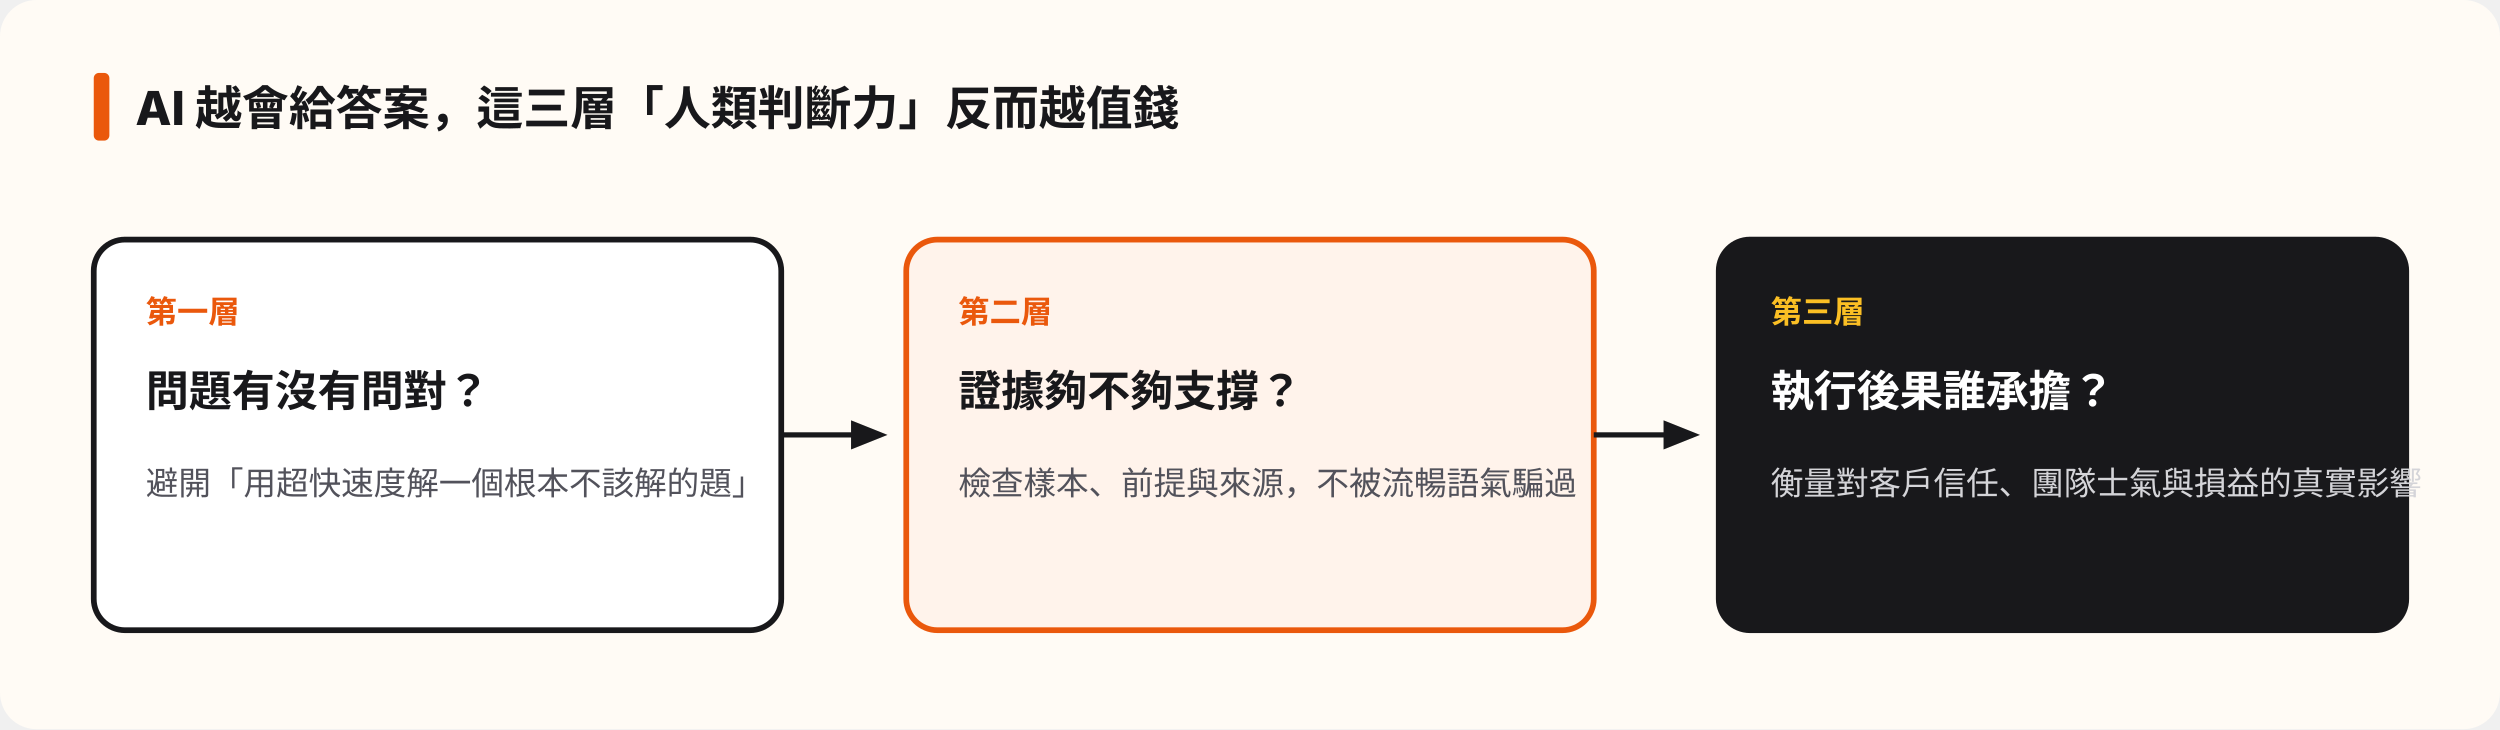
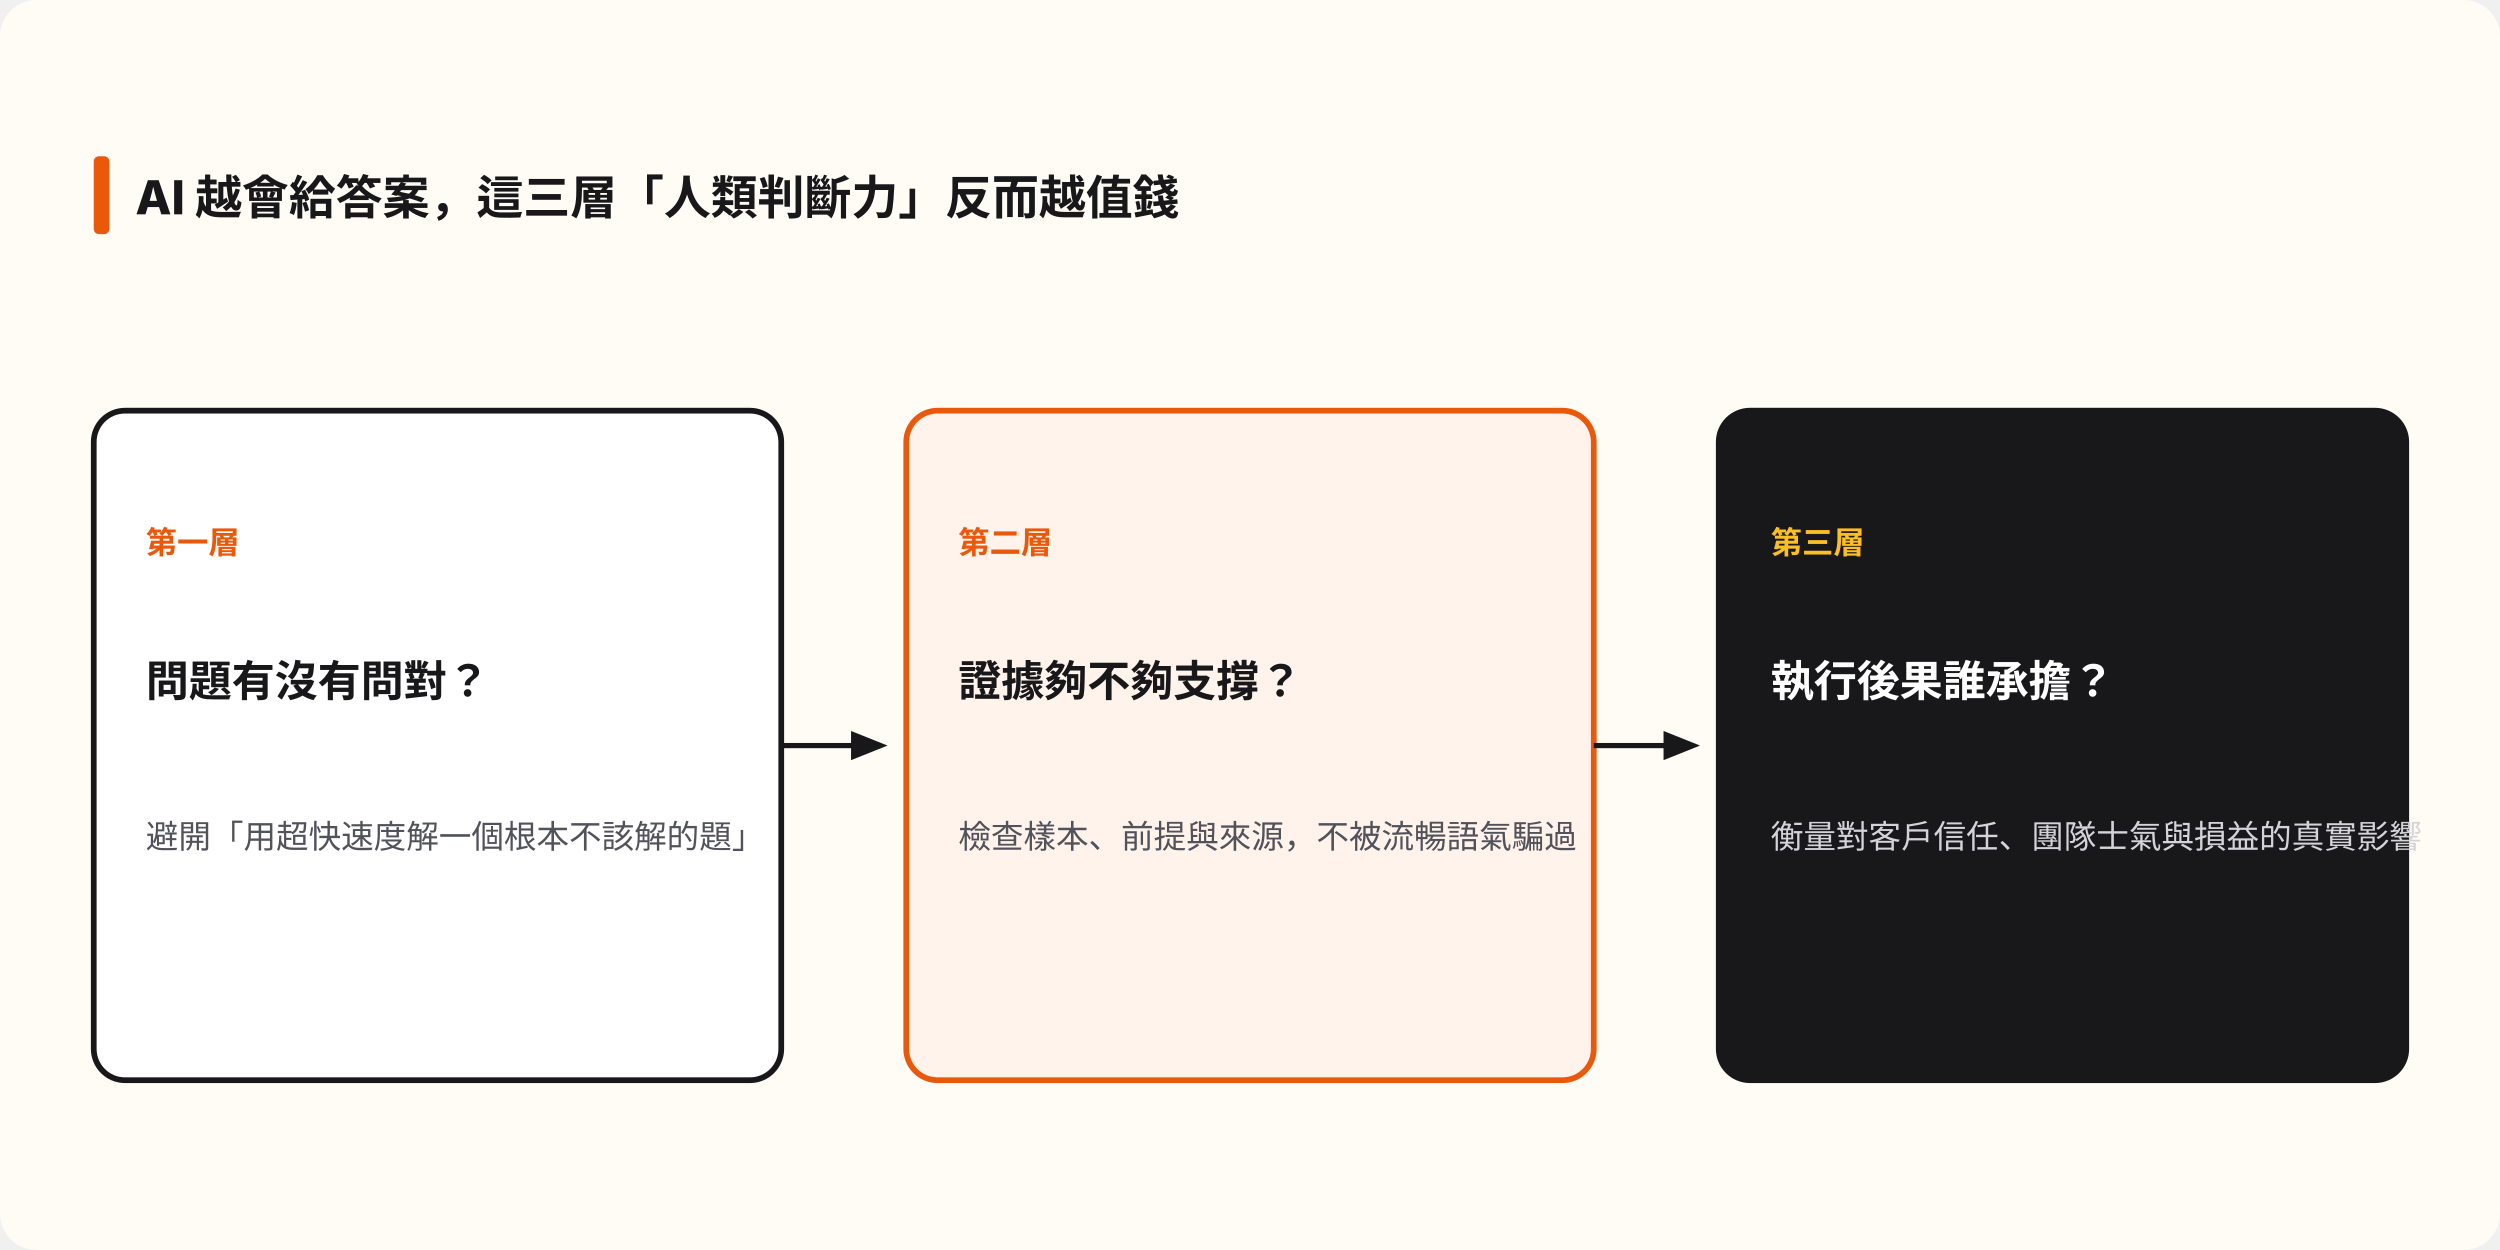
- <svg xmlns="http://www.w3.org/2000/svg" viewBox="0 0 960 280" width="960" height="280" role="img" aria-label="AI 越會給答案，這三層「人類判斷力」反而越值錢">
+ <svg xmlns="http://www.w3.org/2000/svg" viewBox="0 0 960 480" width="960" height="480" role="img" aria-label="AI 越會給答案，這三層「人類判斷力」反而越值錢">
  <defs>
    <style>.font{font-family:-apple-system,BlinkMacSystemFont,"Noto Sans TC","PingFang TC","Microsoft JhengHei",sans-serif;}</style>
    <marker id="a" viewBox="0 0 10 10" refX="8" refY="5" markerWidth="7" markerHeight="7" orient="auto-start-reverse">
      <path d="M 0 1 L 10 5 L 0 9 z" fill="#18181B" />
    </marker>
  </defs>
-   <rect width="960" height="280" rx="14" fill="#FFFBF5" />
-   <rect x="36" y="28" width="6" height="26" rx="2" fill="#EA580C" />
-   <text x="52" y="48" class="font" fill="#18181B" font-size="18" font-weight="800">AI 越會給答案，這三層「人類判斷力」反而越值錢</text>
-   <rect x="36" y="92" width="264" height="150" rx="12" fill="#FFFFFF" stroke="#18181B" stroke-width="2.2" />
-   <text x="56" y="124" class="font" fill="#EA580C" font-size="12" font-weight="800">第一層</text>
-   <text x="56" y="156" class="font" fill="#18181B" font-size="16.5" font-weight="800">問題有沒有問對？</text>
-   <text x="56" y="190" class="font" fill="#52525B" font-size="12.5">避開「用超快速度解一個根本不該解的題」</text>
-   <line x1="300" y1="167" x2="338" y2="167" stroke="#18181B" stroke-width="2" marker-end="url(#a)" />
-   <rect x="348" y="92" width="264" height="150" rx="12" fill="#FFF3EB" stroke="#EA580C" stroke-width="2.2" />
-   <text x="368" y="124" class="font" fill="#EA580C" font-size="12" font-weight="800">第二層</text>
-   <text x="368" y="156" class="font" fill="#18181B" font-size="16.5" font-weight="800">證據夠不夠支撐？</text>
-   <text x="368" y="190" class="font" fill="#52525B" font-size="12.5">檢查樣本、前提與來源，不被流暢語氣騙過</text>
-   <line x1="612" y1="167" x2="650" y2="167" stroke="#18181B" stroke-width="2" marker-end="url(#a)" />
-   <rect x="660" y="92" width="264" height="150" rx="12" fill="#18181B" stroke="#18181B" stroke-width="2.2" />
-   <text x="680" y="124" class="font" fill="#FBBF24" font-size="12" font-weight="800">第三層</text>
-   <text x="680" y="156" class="font" fill="#FFFFFF" font-size="16.5" font-weight="800">執行後果誰承擔？</text>
-   <text x="680" y="190" class="font" fill="#D4D4D8" font-size="12.5">衡量對客戶信任、團隊士氣與損益的真實影響</text>
+   <rect width="960" height="480" rx="14" fill="#FFFBF5" />
+   <rect x="36" y="60" width="6" height="29.9" rx="2" fill="#EA580C" />
+   <text x="52" y="82.3" class="font" fill="#18181B" font-size="18" font-weight="800">AI 越會給答案，這三層「人類判斷力」反而越值錢</text>
+   <rect x="36" y="157.7" width="264" height="257.1" rx="12" fill="#FFFFFF" stroke="#18181B" stroke-width="2.2" />
+   <text x="56" y="212.6" class="font" fill="#EA580C" font-size="12" font-weight="800">第一層</text>
+   <text x="56" y="267.4" class="font" fill="#18181B" font-size="16.5" font-weight="800">問題有沒有問對？</text>
+   <text x="56" y="325.7" class="font" fill="#52525B" font-size="12.5">避開「用超快速度解一個根本不該解的題」</text>
+   <line x1="300" y1="286.3" x2="338" y2="286.3" stroke="#18181B" stroke-width="2" marker-end="url(#a)" />
+   <rect x="348" y="157.7" width="264" height="257.1" rx="12" fill="#FFF3EB" stroke="#EA580C" stroke-width="2.2" />
+   <text x="368" y="212.6" class="font" fill="#EA580C" font-size="12" font-weight="800">第二層</text>
+   <text x="368" y="267.4" class="font" fill="#18181B" font-size="16.5" font-weight="800">證據夠不夠支撐？</text>
+   <text x="368" y="325.7" class="font" fill="#52525B" font-size="12.5">檢查樣本、前提與來源，不被流暢語氣騙過</text>
+   <line x1="612" y1="286.3" x2="650" y2="286.3" stroke="#18181B" stroke-width="2" marker-end="url(#a)" />
+   <rect x="660" y="157.7" width="264" height="257.1" rx="12" fill="#18181B" stroke="#18181B" stroke-width="2.2" />
+   <text x="680" y="212.6" class="font" fill="#FBBF24" font-size="12" font-weight="800">第三層</text>
+   <text x="680" y="267.4" class="font" fill="#FFFFFF" font-size="16.5" font-weight="800">執行後果誰承擔？</text>
+   <text x="680" y="325.7" class="font" fill="#D4D4D8" font-size="12.5">衡量對客戶信任、團隊士氣與損益的真實影響</text>
</svg>
